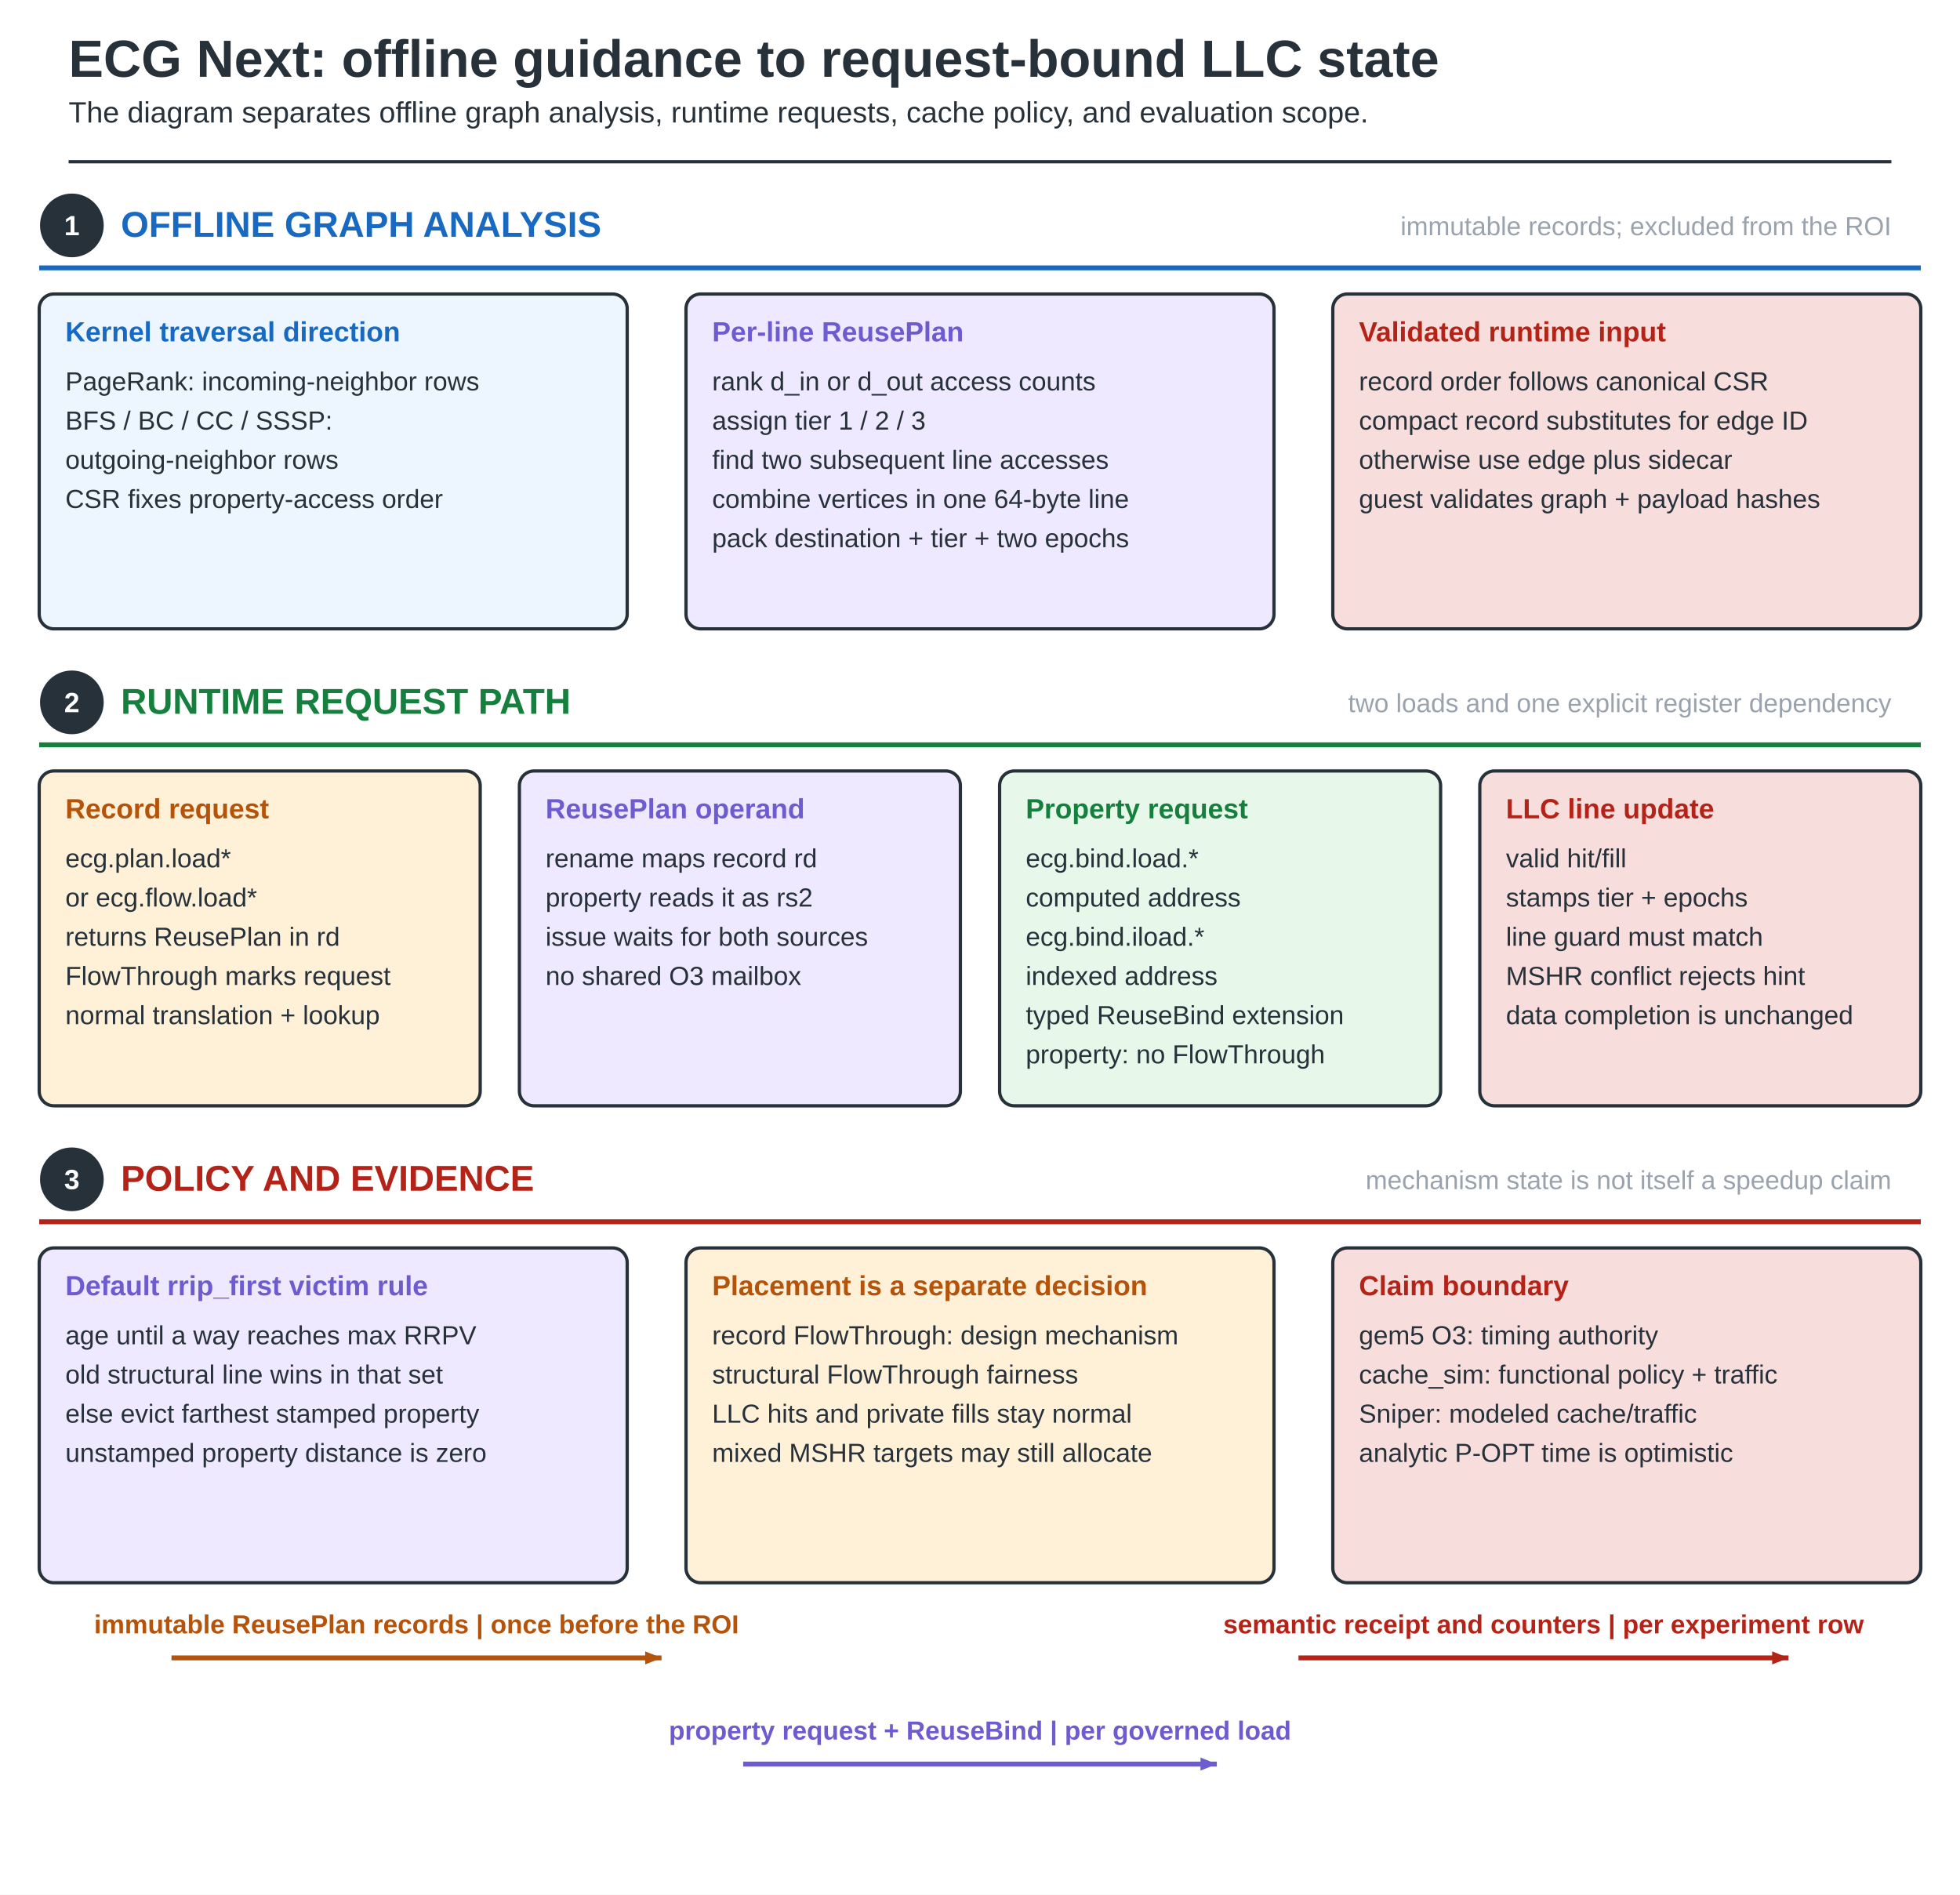
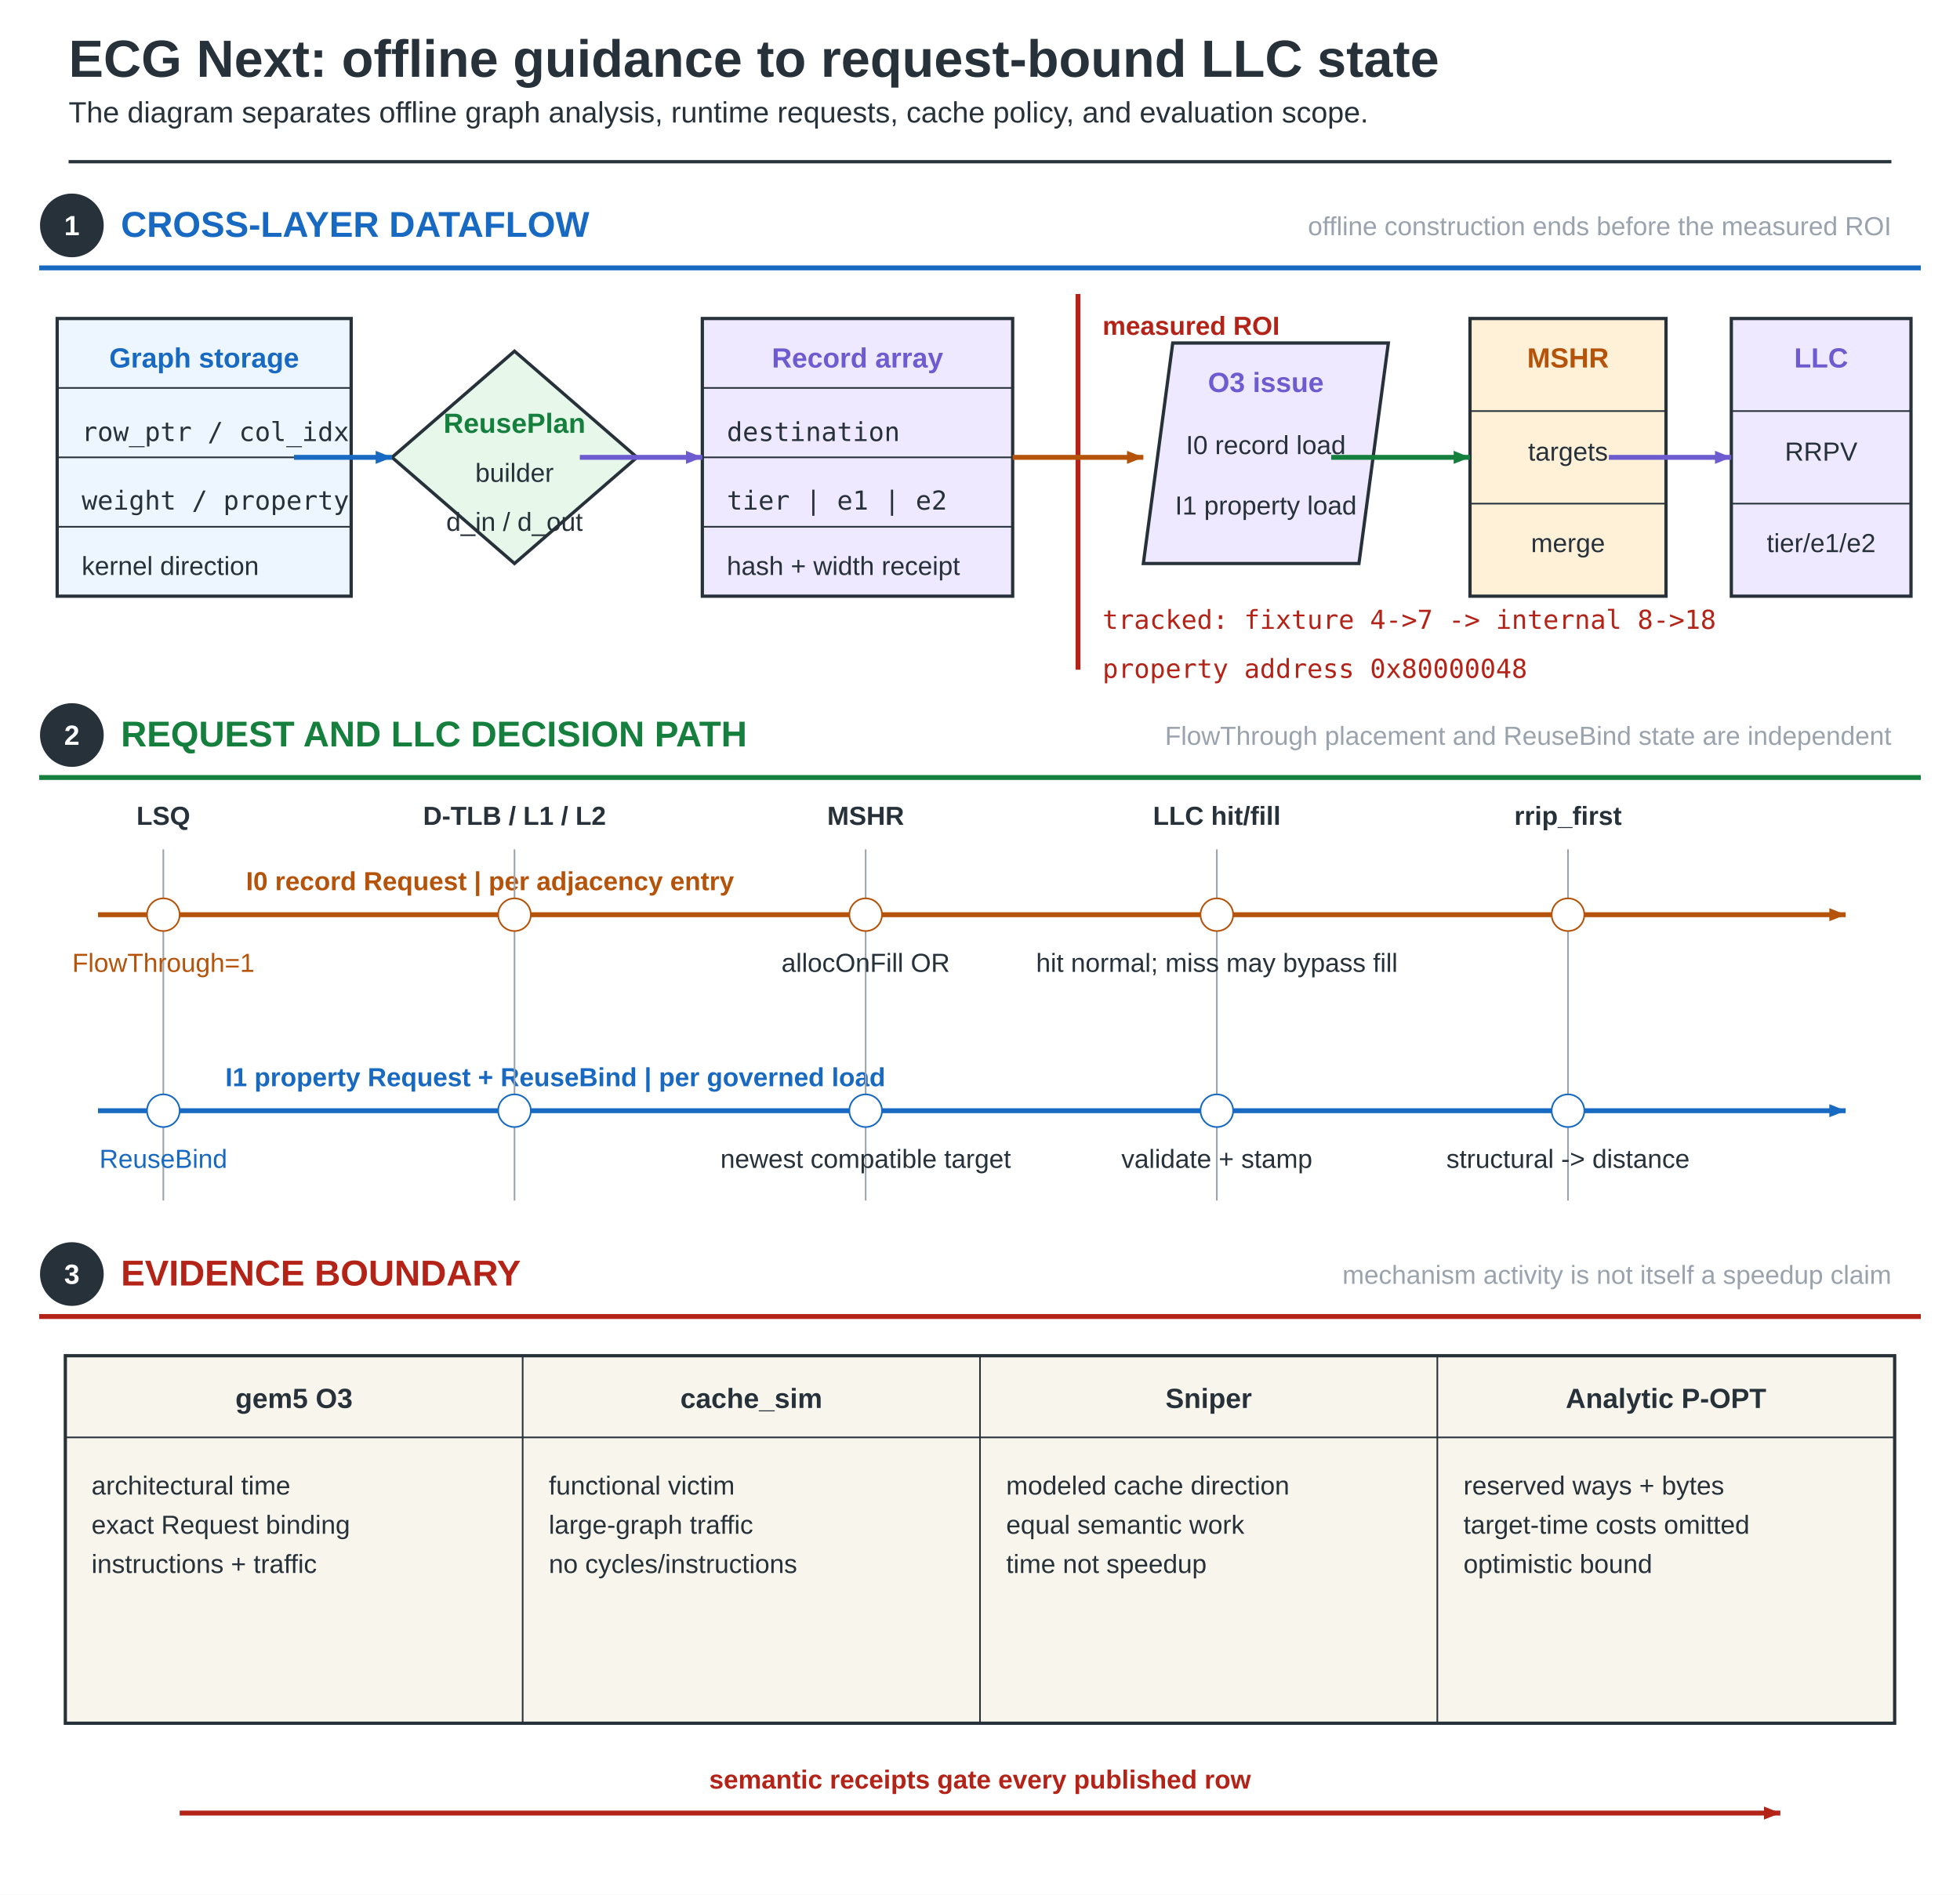
<svg xmlns="http://www.w3.org/2000/svg" width="1200" height="1160" viewBox="0 0 1200 1160" role="img" aria-labelledby="title desc" fill="#27313A" data-figure-schema="ecg-public/v1">
  <defs>
    <marker id="arrow-blue" viewBox="0 0 10 8" markerWidth="10" markerHeight="8" refX="10" refY="4" orient="auto" markerUnits="userSpaceOnUse">
      <path d="M0 0 L10 4 L0 8 Z" fill="#1769C2" />
    </marker>
    <marker id="arrow-green" viewBox="0 0 10 8" markerWidth="10" markerHeight="8" refX="10" refY="4" orient="auto" markerUnits="userSpaceOnUse">
      <path d="M0 0 L10 4 L0 8 Z" fill="#15803D" />
    </marker>
    <marker id="arrow-amber" viewBox="0 0 10 8" markerWidth="10" markerHeight="8" refX="10" refY="4" orient="auto" markerUnits="userSpaceOnUse">
      <path d="M0 0 L10 4 L0 8 Z" fill="#B45309" />
    </marker>
    <marker id="arrow-red" viewBox="0 0 10 8" markerWidth="10" markerHeight="8" refX="10" refY="4" orient="auto" markerUnits="userSpaceOnUse">
      <path d="M0 0 L10 4 L0 8 Z" fill="#B42318" />
    </marker>
    <marker id="arrow-purple" viewBox="0 0 10 8" markerWidth="10" markerHeight="8" refX="10" refY="4" orient="auto" markerUnits="userSpaceOnUse">
      <path d="M0 0 L10 4 L0 8 Z" fill="#6D5BD0" />
    </marker>
    <marker id="arrow-gray" viewBox="0 0 10 8" markerWidth="10" markerHeight="8" refX="10" refY="4" orient="auto" markerUnits="userSpaceOnUse">
      <path d="M0 0 L10 4 L0 8 Z" fill="#9AA3AD" />
    </marker>
    <marker id="arrow-ink" viewBox="0 0 10 8" markerWidth="10" markerHeight="8" refX="10" refY="4" orient="auto" markerUnits="userSpaceOnUse">
      <path d="M0 0 L10 4 L0 8 Z" fill="#27313A" />
    </marker>
    <style>
      :root { color-scheme: light dark; }
      @media (prefers-color-scheme: dark) {
        [fill="#FFFFFF"]{fill:#1E2327}[stroke="#FFFFFF"]{stroke:#1E2327}
        [fill="#F8F6EC"]{fill:#252A2E}[stroke="#F8F6EC"]{stroke:#252A2E}
        [fill="#EDF5FF"]{fill:#273846}[stroke="#EDF5FF"]{stroke:#273846}
        [fill="#E7F7EA"]{fill:#24382A}[stroke="#E7F7EA"]{stroke:#24382A}
        [fill="#FFF0D8"]{fill:#3B3122}[stroke="#FFF0D8"]{stroke:#3B3122}
        [fill="#F7DEDC"]{fill:#3D292A}[stroke="#F7DEDC"]{stroke:#3D292A}
        [fill="#EEE9FF"]{fill:#302C3C}[stroke="#EEE9FF"]{stroke:#302C3C}
        [fill="#27313A"]{fill:#ECE7DD}[stroke="#27313A"]{stroke:#ECE7DD}
        [fill="#9AA3AD"]{fill:#747D86}[stroke="#9AA3AD"]{stroke:#747D86}
        [fill="#1769C2"]{fill:#63A8FF}[stroke="#1769C2"]{stroke:#63A8FF}
        [fill="#15803D"]{fill:#63D68B}[stroke="#15803D"]{stroke:#63D68B}
        [fill="#B45309"]{fill:#F0B35A}[stroke="#B45309"]{stroke:#F0B35A}
        [fill="#6D5BD0"]{fill:#A79BF0}[stroke="#6D5BD0"]{stroke:#A79BF0}
        [fill="#B42318"]{fill:#F09B95}[stroke="#B42318"]{stroke:#F09B95}
      }
      .sans{font-family:Arial,Helvetica,sans-serif}
      .mono{font-family:"SFMono-Regular",Consolas,monospace}
      .title{font-size:32px;font-weight:700}
      .subtitle{font-size:18px}
      .heading{font-size:22px;font-weight:700}
      .label{font-size:17px;font-weight:700}
      .body{font-size:16px}
</style>
  </defs>
  <rect x="0" y="0" width="1200" height="1160" fill="#FFFFFF" />
  <text x="42" y="47" text-anchor="start" class="sans title" fill="#27313A" font-weight="700">ECG Next: offline guidance to request-bound LLC state</text>
  <text x="42" y="75" text-anchor="start" class="sans subtitle" fill="#27313A">The diagram separates offline graph analysis, runtime requests, cache policy, and evaluation scope.</text>
  <line x1="42" y1="99" x2="1158" y2="99" stroke="#27313A" stroke-width="2" />
  <circle cx="44" cy="138" r="19" fill="#27313A" stroke="#27313A" stroke-width="1" />
  <text x="44" y="144" text-anchor="middle" class="sans label" fill="#FFFFFF" font-weight="700">1</text>
-   <text x="74" y="145" text-anchor="start" class="sans heading" fill="#1769C2" font-weight="700">OFFLINE GRAPH ANALYSIS</text>
-   <text x="1158" y="144" text-anchor="end" class="sans body" fill="#9AA3AD">immutable records; excluded from the ROI</text>
+   <text x="74" y="145" text-anchor="start" class="sans heading" fill="#1769C2" font-weight="700">CROSS-LAYER DATAFLOW</text>
+   <text x="1158" y="144" text-anchor="end" class="sans body" fill="#9AA3AD">offline construction ends before the measured ROI</text>
  <line x1="24" y1="164" x2="1176" y2="164" stroke="#1769C2" stroke-width="3" />
-   <rect x="24" y="180" width="360" height="205" rx="9" fill="#EDF5FF" stroke="#27313A" stroke-width="2" />
-   <text x="40" y="209" text-anchor="start" class="sans label" fill="#1769C2" font-weight="700">Kernel traversal direction</text>
-   <text x="40" y="239" text-anchor="start" class="sans body" fill="#27313A">PageRank: incoming-neighbor rows</text>
-   <text x="40" y="263" text-anchor="start" class="sans body" fill="#27313A">BFS / BC / CC / SSSP:</text>
-   <text x="40" y="287" text-anchor="start" class="sans body" fill="#27313A">outgoing-neighbor rows</text>
-   <text x="40" y="311" text-anchor="start" class="sans body" fill="#27313A">CSR fixes property-access order</text>
-   <rect x="420" y="180" width="360" height="205" rx="9" fill="#EEE9FF" stroke="#27313A" stroke-width="2" />
-   <text x="436" y="209" text-anchor="start" class="sans label" fill="#6D5BD0" font-weight="700">Per-line ReusePlan</text>
-   <text x="436" y="239" text-anchor="start" class="sans body" fill="#27313A">rank d_in or d_out access counts</text>
-   <text x="436" y="263" text-anchor="start" class="sans body" fill="#27313A">assign tier 1 / 2 / 3</text>
-   <text x="436" y="287" text-anchor="start" class="sans body" fill="#27313A">find two subsequent line accesses</text>
-   <text x="436" y="311" text-anchor="start" class="sans body" fill="#27313A">combine vertices in one 64-byte line</text>
-   <text x="436" y="335" text-anchor="start" class="sans body" fill="#27313A">pack destination + tier + two epochs</text>
-   <rect x="816" y="180" width="360" height="205" rx="9" fill="#F7DEDC" stroke="#27313A" stroke-width="2" />
-   <text x="832" y="209" text-anchor="start" class="sans label" fill="#B42318" font-weight="700">Validated runtime input</text>
-   <text x="832" y="239" text-anchor="start" class="sans body" fill="#27313A">record order follows canonical CSR</text>
-   <text x="832" y="263" text-anchor="start" class="sans body" fill="#27313A">compact record substitutes for edge ID</text>
-   <text x="832" y="287" text-anchor="start" class="sans body" fill="#27313A">otherwise use edge plus sidecar</text>
-   <text x="832" y="311" text-anchor="start" class="sans body" fill="#27313A">guest validates graph + payload hashes</text>
-   <circle cx="44" cy="430" r="19" fill="#27313A" stroke="#27313A" stroke-width="1" />
-   <text x="44" y="436" text-anchor="middle" class="sans label" fill="#FFFFFF" font-weight="700">2</text>
-   <text x="74" y="437" text-anchor="start" class="sans heading" fill="#15803D" font-weight="700">RUNTIME REQUEST PATH</text>
-   <text x="1158" y="436" text-anchor="end" class="sans body" fill="#9AA3AD">two loads and one explicit register dependency</text>
-   <line x1="24" y1="456" x2="1176" y2="456" stroke="#15803D" stroke-width="3" />
-   <rect x="24" y="472" width="270" height="205" rx="9" fill="#FFF0D8" stroke="#27313A" stroke-width="2" />
-   <text x="40" y="501" text-anchor="start" class="sans label" fill="#B45309" font-weight="700">Record request</text>
-   <text x="40" y="531" text-anchor="start" class="sans body" fill="#27313A">ecg.plan.load*</text>
-   <text x="40" y="555" text-anchor="start" class="sans body" fill="#27313A">or ecg.flow.load*</text>
-   <text x="40" y="579" text-anchor="start" class="sans body" fill="#27313A">returns ReusePlan in rd</text>
-   <text x="40" y="603" text-anchor="start" class="sans body" fill="#27313A">FlowThrough marks request</text>
-   <text x="40" y="627" text-anchor="start" class="sans body" fill="#27313A">normal translation + lookup</text>
-   <rect x="318" y="472" width="270" height="205" rx="9" fill="#EEE9FF" stroke="#27313A" stroke-width="2" />
-   <text x="334" y="501" text-anchor="start" class="sans label" fill="#6D5BD0" font-weight="700">ReusePlan operand</text>
-   <text x="334" y="531" text-anchor="start" class="sans body" fill="#27313A">rename maps record rd</text>
-   <text x="334" y="555" text-anchor="start" class="sans body" fill="#27313A">property reads it as rs2</text>
-   <text x="334" y="579" text-anchor="start" class="sans body" fill="#27313A">issue waits for both sources</text>
-   <text x="334" y="603" text-anchor="start" class="sans body" fill="#27313A">no shared O3 mailbox</text>
-   <rect x="612" y="472" width="270" height="205" rx="9" fill="#E7F7EA" stroke="#27313A" stroke-width="2" />
-   <text x="628" y="501" text-anchor="start" class="sans label" fill="#15803D" font-weight="700">Property request</text>
-   <text x="628" y="531" text-anchor="start" class="sans body" fill="#27313A">ecg.bind.load.*</text>
-   <text x="628" y="555" text-anchor="start" class="sans body" fill="#27313A">computed address</text>
-   <text x="628" y="579" text-anchor="start" class="sans body" fill="#27313A">ecg.bind.iload.*</text>
-   <text x="628" y="603" text-anchor="start" class="sans body" fill="#27313A">indexed address</text>
-   <text x="628" y="627" text-anchor="start" class="sans body" fill="#27313A">typed ReuseBind extension</text>
-   <text x="628" y="651" text-anchor="start" class="sans body" fill="#27313A">property: no FlowThrough</text>
-   <rect x="906" y="472" width="270" height="205" rx="9" fill="#F7DEDC" stroke="#27313A" stroke-width="2" />
-   <text x="922" y="501" text-anchor="start" class="sans label" fill="#B42318" font-weight="700">LLC line update</text>
-   <text x="922" y="531" text-anchor="start" class="sans body" fill="#27313A">valid hit/fill</text>
-   <text x="922" y="555" text-anchor="start" class="sans body" fill="#27313A">stamps tier + epochs</text>
-   <text x="922" y="579" text-anchor="start" class="sans body" fill="#27313A">line guard must match</text>
-   <text x="922" y="603" text-anchor="start" class="sans body" fill="#27313A">MSHR conflict rejects hint</text>
-   <text x="922" y="627" text-anchor="start" class="sans body" fill="#27313A">data completion is unchanged</text>
-   <circle cx="44" cy="722" r="19" fill="#27313A" stroke="#27313A" stroke-width="1" />
-   <text x="44" y="728" text-anchor="middle" class="sans label" fill="#FFFFFF" font-weight="700">3</text>
-   <text x="74" y="729" text-anchor="start" class="sans heading" fill="#B42318" font-weight="700">POLICY AND EVIDENCE</text>
-   <text x="1158" y="728" text-anchor="end" class="sans body" fill="#9AA3AD">mechanism state is not itself a speedup claim</text>
-   <line x1="24" y1="748" x2="1176" y2="748" stroke="#B42318" stroke-width="3" />
-   <rect x="24" y="764" width="360" height="205" rx="9" fill="#EEE9FF" stroke="#27313A" stroke-width="2" />
-   <text x="40" y="793" text-anchor="start" class="sans label" fill="#6D5BD0" font-weight="700">Default rrip_first victim rule</text>
-   <text x="40" y="823" text-anchor="start" class="sans body" fill="#27313A">age until a way reaches max RRPV</text>
-   <text x="40" y="847" text-anchor="start" class="sans body" fill="#27313A">old structural line wins in that set</text>
-   <text x="40" y="871" text-anchor="start" class="sans body" fill="#27313A">else evict farthest stamped property</text>
-   <text x="40" y="895" text-anchor="start" class="sans body" fill="#27313A">unstamped property distance is zero</text>
-   <rect x="420" y="764" width="360" height="205" rx="9" fill="#FFF0D8" stroke="#27313A" stroke-width="2" />
-   <text x="436" y="793" text-anchor="start" class="sans label" fill="#B45309" font-weight="700">Placement is a separate decision</text>
-   <text x="436" y="823" text-anchor="start" class="sans body" fill="#27313A">record FlowThrough: design mechanism</text>
-   <text x="436" y="847" text-anchor="start" class="sans body" fill="#27313A">structural FlowThrough fairness</text>
-   <text x="436" y="871" text-anchor="start" class="sans body" fill="#27313A">LLC hits and private fills stay normal</text>
-   <text x="436" y="895" text-anchor="start" class="sans body" fill="#27313A">mixed MSHR targets may still allocate</text>
-   <rect x="816" y="764" width="360" height="205" rx="9" fill="#F7DEDC" stroke="#27313A" stroke-width="2" />
-   <text x="832" y="793" text-anchor="start" class="sans label" fill="#B42318" font-weight="700">Claim boundary</text>
-   <text x="832" y="823" text-anchor="start" class="sans body" fill="#27313A">gem5 O3: timing authority</text>
-   <text x="832" y="847" text-anchor="start" class="sans body" fill="#27313A">cache_sim: functional policy + traffic</text>
-   <text x="832" y="871" text-anchor="start" class="sans body" fill="#27313A">Sniper: modeled cache/traffic</text>
-   <text x="832" y="895" text-anchor="start" class="sans body" fill="#27313A">analytic P-OPT time is optimistic</text>
-   <path d="M105 1015 L405 1015" fill="none" stroke="#B45309" stroke-width="3" marker-end="url(#arrow-amber)" data-flow-kind="transfer" data-flow-label="immutable ReusePlan records" data-flow-cadence="once before the ROI" />
-   <text x="255" y="1000" text-anchor="middle" class="sans body" fill="#B45309" font-weight="700">immutable ReusePlan records | once before the ROI</text>
-   <path d="M455 1080 L745 1080" fill="none" stroke="#6D5BD0" stroke-width="3" marker-end="url(#arrow-purple)" data-flow-kind="transfer" data-flow-label="property request + ReuseBind" data-flow-cadence="per governed load" />
-   <text x="600" y="1065" text-anchor="middle" class="sans body" fill="#6D5BD0" font-weight="700">property request + ReuseBind | per governed load</text>
-   <path d="M795 1015 L1095 1015" fill="none" stroke="#B42318" stroke-width="3" marker-end="url(#arrow-red)" data-flow-kind="transfer" data-flow-label="semantic receipt and counters" data-flow-cadence="per experiment row" />
-   <text x="945" y="1000" text-anchor="middle" class="sans body" fill="#B42318" font-weight="700">semantic receipt and counters | per experiment row</text>
+   <rect x="35" y="195" width="180" height="170" rx="0" fill="#EDF5FF" stroke="#27313A" stroke-width="2" />
+   <line x1="35" y1="237.5" x2="215" y2="237.5" stroke="#27313A" stroke-width="1" />
+   <line x1="35" y1="280.0" x2="215" y2="280.0" stroke="#27313A" stroke-width="1" />
+   <line x1="35" y1="322.5" x2="215" y2="322.5" stroke="#27313A" stroke-width="1" />
+   <text x="125" y="225" text-anchor="middle" class="sans label" fill="#1769C2" font-weight="700">Graph storage</text>
+   <text x="50" y="270" text-anchor="start" class="mono body" fill="#27313A">row_ptr / col_idx</text>
+   <text x="50" y="312" text-anchor="start" class="mono body" fill="#27313A">weight / property</text>
+   <text x="50" y="352" text-anchor="start" class="sans body" fill="#27313A">kernel direction</text>
+   <polygon points="315,215.0 390.0,280 315,345.0 240.0,280" fill="#E7F7EA" stroke="#27313A" stroke-width="2" />
+   <text x="315" y="265" text-anchor="middle" class="sans label" fill="#15803D" font-weight="700">ReusePlan</text>
+   <text x="315" y="295" text-anchor="middle" class="sans body" fill="#27313A">builder</text>
+   <text x="315" y="325" text-anchor="middle" class="sans body" fill="#27313A">d_in / d_out</text>
+   <rect x="430" y="195" width="190" height="170" rx="0" fill="#EEE9FF" stroke="#27313A" stroke-width="2" />
+   <line x1="430" y1="237.5" x2="620" y2="237.5" stroke="#27313A" stroke-width="1" />
+   <line x1="430" y1="280.0" x2="620" y2="280.0" stroke="#27313A" stroke-width="1" />
+   <line x1="430" y1="322.5" x2="620" y2="322.5" stroke="#27313A" stroke-width="1" />
+   <text x="525" y="225" text-anchor="middle" class="sans label" fill="#6D5BD0" font-weight="700">Record array</text>
+   <text x="445" y="270" text-anchor="start" class="mono body" fill="#27313A">destination</text>
+   <text x="445" y="312" text-anchor="start" class="mono body" fill="#27313A">tier | e1 | e2</text>
+   <text x="445" y="352" text-anchor="start" class="sans body" fill="#27313A">hash + width receipt</text>
+   <line x1="660" y1="180" x2="660" y2="410" stroke="#B42318" stroke-width="3" />
+   <text x="675" y="205" text-anchor="start" class="sans body" fill="#B42318" font-weight="700">measured ROI</text>
+   <polygon points="718.0,210 850,210 832.0,345 700,345" fill="#EEE9FF" stroke="#27313A" stroke-width="2" />
+   <text x="775" y="240" text-anchor="middle" class="sans label" fill="#6D5BD0" font-weight="700">O3 issue</text>
+   <text x="775" y="278" text-anchor="middle" class="sans body" fill="#27313A">I0 record load</text>
+   <text x="775" y="315" text-anchor="middle" class="sans body" fill="#27313A">I1 property load</text>
+   <rect x="900" y="195" width="120" height="170" rx="0" fill="#FFF0D8" stroke="#27313A" stroke-width="2" />
+   <line x1="900" y1="251.667" x2="1020" y2="251.667" stroke="#27313A" stroke-width="1" />
+   <line x1="900" y1="308.333" x2="1020" y2="308.333" stroke="#27313A" stroke-width="1" />
+   <text x="960" y="225" text-anchor="middle" class="sans label" fill="#B45309" font-weight="700">MSHR</text>
+   <text x="960" y="282" text-anchor="middle" class="sans body" fill="#27313A">targets</text>
+   <text x="960" y="338" text-anchor="middle" class="sans body" fill="#27313A">merge</text>
+   <rect x="1060" y="195" width="110" height="170" rx="0" fill="#EEE9FF" stroke="#27313A" stroke-width="2" />
+   <line x1="1060" y1="251.667" x2="1170" y2="251.667" stroke="#27313A" stroke-width="1" />
+   <line x1="1060" y1="308.333" x2="1170" y2="308.333" stroke="#27313A" stroke-width="1" />
+   <text x="1115" y="225" text-anchor="middle" class="sans label" fill="#6D5BD0" font-weight="700">LLC</text>
+   <text x="1115" y="282" text-anchor="middle" class="sans body" fill="#27313A">RRPV</text>
+   <text x="1115" y="338" text-anchor="middle" class="sans body" fill="#27313A">tier/e1/e2</text>
+   <path d="M180 280 L240 280" fill="none" stroke="#1769C2" stroke-width="3" marker-end="url(#arrow-blue)" data-flow-kind="control" data-flow-label="Graph storage" />
+   <path d="M355 280 L430 280" fill="none" stroke="#6D5BD0" stroke-width="3" marker-end="url(#arrow-purple)" data-flow-kind="control" data-flow-label="ReusePlan" />
+   <path d="M620 280 L700 280" fill="none" stroke="#B45309" stroke-width="3" marker-end="url(#arrow-amber)" data-flow-kind="control" data-flow-label="Record array" />
+   <path d="M815 280 L900 280" fill="none" stroke="#15803D" stroke-width="3" marker-end="url(#arrow-green)" data-flow-kind="control" data-flow-label="O3 issue" />
+   <path d="M985 280 L1060 280" fill="none" stroke="#6D5BD0" stroke-width="3" marker-end="url(#arrow-purple)" data-flow-kind="control" data-flow-label="MSHR" />
+   <text x="675" y="385" text-anchor="start" class="mono body" fill="#B42318">tracked: fixture 4-&gt;7 -&gt; internal 8-&gt;18</text>
+   <text x="675" y="415" text-anchor="start" class="mono body" fill="#B42318">property address 0x80000048</text>
+   <circle cx="44" cy="450" r="19" fill="#27313A" stroke="#27313A" stroke-width="1" />
+   <text x="44" y="456" text-anchor="middle" class="sans label" fill="#FFFFFF" font-weight="700">2</text>
+   <text x="74" y="457" text-anchor="start" class="sans heading" fill="#15803D" font-weight="700">REQUEST AND LLC DECISION PATH</text>
+   <text x="1158" y="456" text-anchor="end" class="sans body" fill="#9AA3AD">FlowThrough placement and ReuseBind state are independent</text>
+   <line x1="24" y1="476" x2="1176" y2="476" stroke="#15803D" stroke-width="3" />
+   <path d="M60 560 L1130 560" fill="none" stroke="#B45309" stroke-width="3" marker-end="url(#arrow-amber)" data-flow-kind="transfer" data-flow-label="I0 record Request" data-flow-cadence="per adjacency entry" />
+   <text x="300" y="545" text-anchor="middle" class="sans body" fill="#B45309" font-weight="700">I0 record Request | per adjacency entry</text>
+   <path d="M60 680 L1130 680" fill="none" stroke="#1769C2" stroke-width="3" marker-end="url(#arrow-blue)" data-flow-kind="transfer" data-flow-label="I1 property Request + ReuseBind" data-flow-cadence="per governed load" />
+   <text x="340" y="665" text-anchor="middle" class="sans body" fill="#1769C2" font-weight="700">I1 property Request + ReuseBind | per governed load</text>
+   <line x1="100" y1="520" x2="100" y2="735" stroke="#9AA3AD" stroke-width="1" />
+   <circle cx="100" cy="560" r="10" fill="#FFFFFF" stroke="#B45309" stroke-width="1" />
+   <circle cx="100" cy="680" r="10" fill="#FFFFFF" stroke="#1769C2" stroke-width="1" />
+   <text x="100" y="505" text-anchor="middle" class="sans body" fill="#27313A" font-weight="700">LSQ</text>
+   <line x1="315" y1="520" x2="315" y2="735" stroke="#9AA3AD" stroke-width="1" />
+   <circle cx="315" cy="560" r="10" fill="#FFFFFF" stroke="#B45309" stroke-width="1" />
+   <circle cx="315" cy="680" r="10" fill="#FFFFFF" stroke="#1769C2" stroke-width="1" />
+   <text x="315" y="505" text-anchor="middle" class="sans body" fill="#27313A" font-weight="700">D-TLB / L1 / L2</text>
+   <line x1="530" y1="520" x2="530" y2="735" stroke="#9AA3AD" stroke-width="1" />
+   <circle cx="530" cy="560" r="10" fill="#FFFFFF" stroke="#B45309" stroke-width="1" />
+   <circle cx="530" cy="680" r="10" fill="#FFFFFF" stroke="#1769C2" stroke-width="1" />
+   <text x="530" y="505" text-anchor="middle" class="sans body" fill="#27313A" font-weight="700">MSHR</text>
+   <line x1="745" y1="520" x2="745" y2="735" stroke="#9AA3AD" stroke-width="1" />
+   <circle cx="745" cy="560" r="10" fill="#FFFFFF" stroke="#B45309" stroke-width="1" />
+   <circle cx="745" cy="680" r="10" fill="#FFFFFF" stroke="#1769C2" stroke-width="1" />
+   <text x="745" y="505" text-anchor="middle" class="sans body" fill="#27313A" font-weight="700">LLC hit/fill</text>
+   <line x1="960" y1="520" x2="960" y2="735" stroke="#9AA3AD" stroke-width="1" />
+   <circle cx="960" cy="560" r="10" fill="#FFFFFF" stroke="#B45309" stroke-width="1" />
+   <circle cx="960" cy="680" r="10" fill="#FFFFFF" stroke="#1769C2" stroke-width="1" />
+   <text x="960" y="505" text-anchor="middle" class="sans body" fill="#27313A" font-weight="700">rrip_first</text>
+   <text x="100" y="595" text-anchor="middle" class="sans body" fill="#B45309">FlowThrough=1</text>
+   <text x="530" y="595" text-anchor="middle" class="sans body" fill="#27313A">allocOnFill OR</text>
+   <text x="745" y="595" text-anchor="middle" class="sans body" fill="#27313A">hit normal; miss may bypass fill</text>
+   <text x="100" y="715" text-anchor="middle" class="sans body" fill="#1769C2">ReuseBind</text>
+   <text x="530" y="715" text-anchor="middle" class="sans body" fill="#27313A">newest compatible target</text>
+   <text x="745" y="715" text-anchor="middle" class="sans body" fill="#27313A">validate + stamp</text>
+   <text x="960" y="715" text-anchor="middle" class="sans body" fill="#27313A">structural -&gt; distance</text>
+   <circle cx="44" cy="780" r="19" fill="#27313A" stroke="#27313A" stroke-width="1" />
+   <text x="44" y="786" text-anchor="middle" class="sans label" fill="#FFFFFF" font-weight="700">3</text>
+   <text x="74" y="787" text-anchor="start" class="sans heading" fill="#B42318" font-weight="700">EVIDENCE BOUNDARY</text>
+   <text x="1158" y="786" text-anchor="end" class="sans body" fill="#9AA3AD">mechanism activity is not itself a speedup claim</text>
+   <line x1="24" y1="806" x2="1176" y2="806" stroke="#B42318" stroke-width="3" />
+   <rect x="40" y="830" width="1120" height="225" rx="0" fill="#F8F6EC" stroke="#27313A" stroke-width="2" />
+   <line x1="320" y1="830" x2="320" y2="1055" stroke="#27313A" stroke-width="1" />
+   <line x1="600" y1="830" x2="600" y2="1055" stroke="#27313A" stroke-width="1" />
+   <line x1="880" y1="830" x2="880" y2="1055" stroke="#27313A" stroke-width="1" />
+   <line x1="40" y1="880" x2="1160" y2="880" stroke="#27313A" stroke-width="1" />
+   <text x="180" y="862" text-anchor="middle" class="sans label" fill="#27313A" font-weight="700">gem5 O3</text>
+   <text x="460" y="862" text-anchor="middle" class="sans label" fill="#27313A" font-weight="700">cache_sim</text>
+   <text x="740" y="862" text-anchor="middle" class="sans label" fill="#27313A" font-weight="700">Sniper</text>
+   <text x="1020" y="862" text-anchor="middle" class="sans label" fill="#27313A" font-weight="700">Analytic P-OPT</text>
+   <text x="56" y="915" text-anchor="start" class="sans body" fill="#27313A">architectural time</text>
+   <text x="56" y="939" text-anchor="start" class="sans body" fill="#27313A">exact Request binding</text>
+   <text x="56" y="963" text-anchor="start" class="sans body" fill="#27313A">instructions + traffic</text>
+   <text x="336" y="915" text-anchor="start" class="sans body" fill="#27313A">functional victim</text>
+   <text x="336" y="939" text-anchor="start" class="sans body" fill="#27313A">large-graph traffic</text>
+   <text x="336" y="963" text-anchor="start" class="sans body" fill="#27313A">no cycles/instructions</text>
+   <text x="616" y="915" text-anchor="start" class="sans body" fill="#27313A">modeled cache direction</text>
+   <text x="616" y="939" text-anchor="start" class="sans body" fill="#27313A">equal semantic work</text>
+   <text x="616" y="963" text-anchor="start" class="sans body" fill="#27313A">time not speedup</text>
+   <text x="896" y="915" text-anchor="start" class="sans body" fill="#27313A">reserved ways + bytes</text>
+   <text x="896" y="939" text-anchor="start" class="sans body" fill="#27313A">target-time costs omitted</text>
+   <text x="896" y="963" text-anchor="start" class="sans body" fill="#27313A">optimistic bound</text>
+   <path d="M110 1110 L1090 1110" fill="none" stroke="#B42318" stroke-width="3" marker-end="url(#arrow-red)" data-flow-kind="dependency" data-flow-label="semantic receipts gate every published row" />
+   <text x="600" y="1095" text-anchor="middle" class="sans body" fill="#B42318" font-weight="700">semantic receipts gate every published row</text>
</svg>
